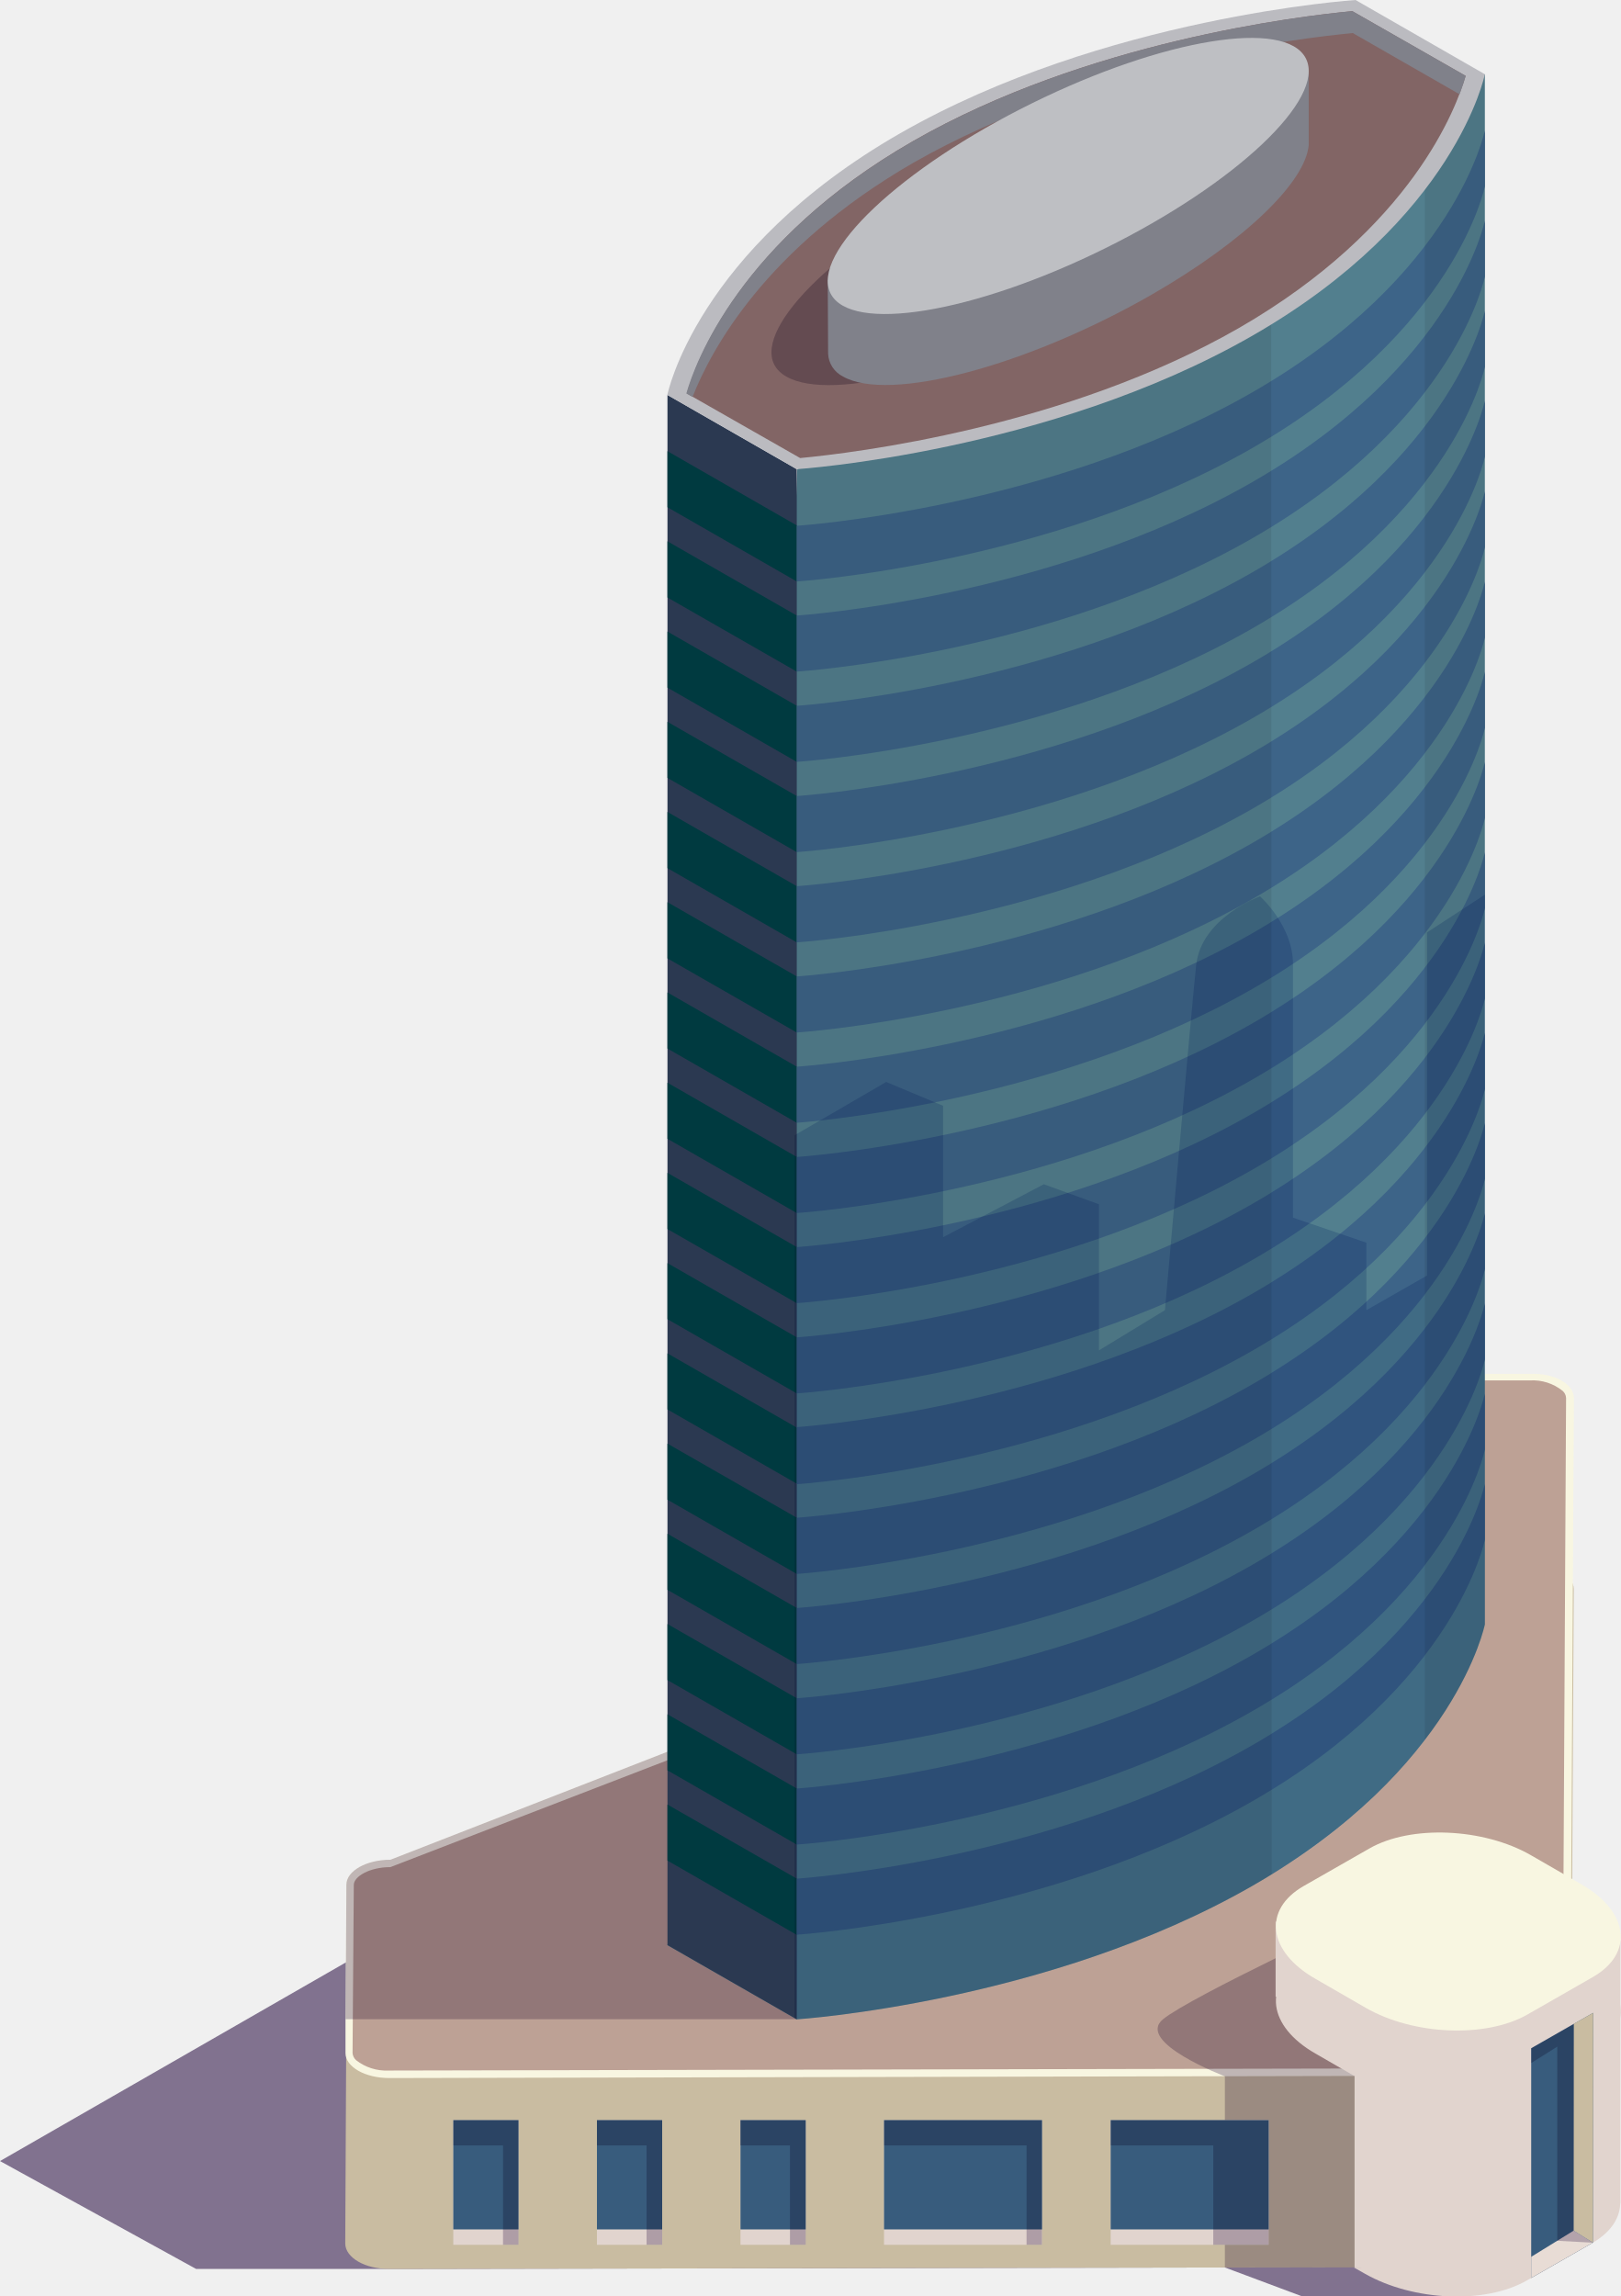
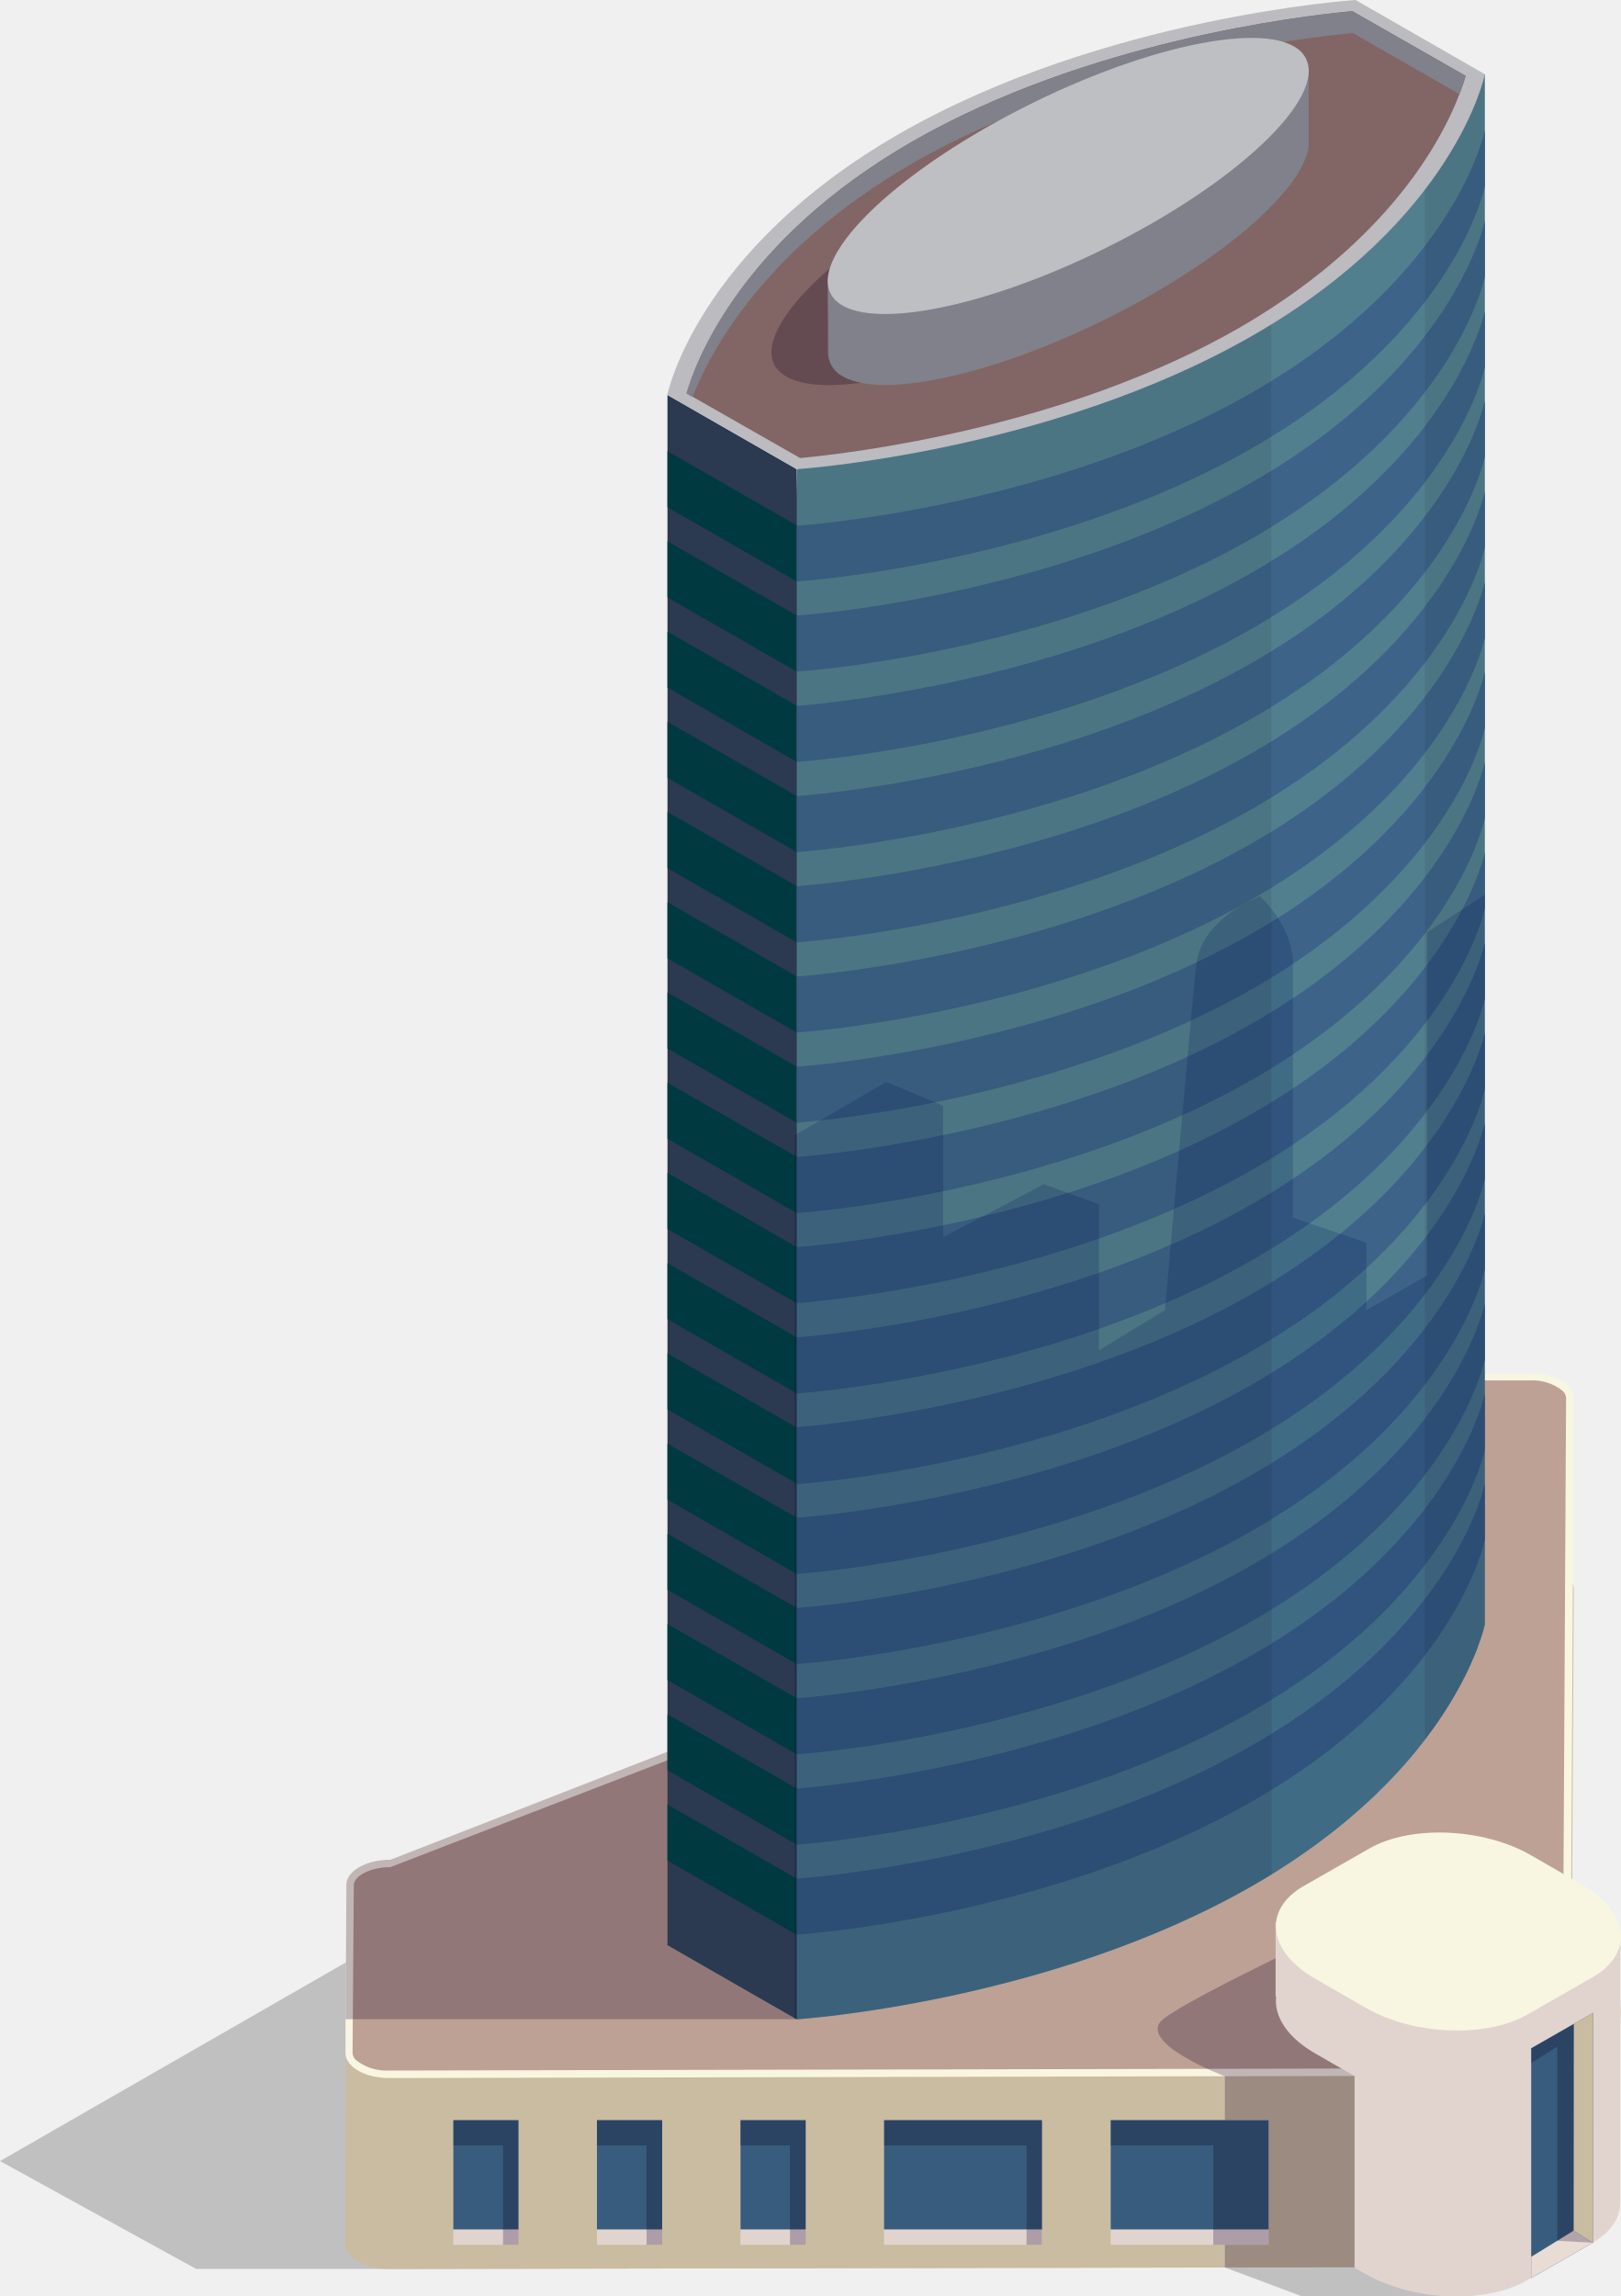
<svg xmlns="http://www.w3.org/2000/svg" width="156" height="221" viewBox="0 0 156 221" fill="none">
  <g clip-path="url(#clip0_209_456)">
    <g style="mix-blend-mode:multiply">
-       <path d="M139.372 221H125.241L117.897 218.253L37.473 218.398H18.882L0 208.011L67.868 169.031C67.868 169.031 146.874 204.721 139.372 221Z" fill="#897998" />
+       <path d="M139.372 221H125.241L117.897 218.253L37.473 218.398H18.882L0 208.011L67.868 169.031C67.868 169.031 146.874 204.721 139.372 221Z" fill="rgb(0,0,0,0.2)" />
    </g>
    <path d="M37.473 218.397L146.886 218.205C149.225 218.205 151.128 217.108 151.14 215.795L151.225 199.624C151.225 198.287 149.334 190.828 147.007 190.828L37.57 193.6C35.243 193.6 33.328 194.696 33.328 196.009L33.231 215.951C33.243 217.313 35.146 218.409 37.473 218.397Z" fill="#C9BCA1" />
    <path d="M151.14 215.771L151.479 152.957C151.479 151.619 149.589 150.547 147.262 150.547H119.097C116.77 150.547 114.855 151.643 114.855 152.957L114.516 215.771C114.516 217.108 116.406 218.181 118.733 218.181H146.886C149.225 218.205 151.128 217.108 151.14 215.771Z" fill="#C9BCA1" />
    <path d="M155.964 186.792V212.059L150.886 217.253L147.383 219.265L130.38 218.241V199.853L155.964 186.792Z" fill="#E1D4CE" />
    <path d="M151.492 134.569L151.237 181.201L151.14 197.371C151.14 198.708 149.237 199.781 146.91 199.781L37.473 200.022C35.134 200.022 33.255 198.949 33.255 197.612V194.359L33.328 181.417C33.328 180.08 35.255 179.008 37.57 179.008L88.253 159.246L113.994 135.437L114.843 134.653C114.843 133.304 116.77 132.243 119.084 132.243H147.25C149.601 132.135 151.492 133.207 151.492 134.569Z" fill="#F8F6E1" />
    <path d="M146.886 199.07C148.898 199.07 150.401 198.166 150.401 197.371L150.74 134.557C150.733 134.426 150.699 134.297 150.641 134.179C150.583 134.061 150.501 133.956 150.401 133.87C149.518 133.165 148.405 132.809 147.274 132.87H119.097C117.097 132.87 115.594 133.774 115.594 134.581L89.004 159.885L37.57 179.719C35.57 179.719 34.067 180.622 34.055 181.418L33.934 197.612C33.955 197.876 34.076 198.121 34.273 198.299C35.16 198.997 36.271 199.352 37.4 199.299L146.886 199.07Z" fill="#BDA195" />
    <g style="mix-blend-mode:multiply">
      <path d="M117.897 199.853C117.897 199.853 109.244 196.564 111.946 194.359C114.649 192.153 131.337 184.394 131.337 184.394L130.428 199.853H117.897Z" fill="#C5BDCD" />
    </g>
    <g style="mix-blend-mode:multiply">
      <path d="M129.798 132.629L76.691 194.359H33.268L33.34 181.417C33.34 180.08 35.267 179.007 37.582 179.007L88.265 159.246L114.007 135.436L129.798 132.629Z" fill="#C5BDCD" />
    </g>
    <path d="M147.007 201.095L153.322 197.48C157.297 195.202 156.788 191.178 152.207 188.551L147.359 185.756C142.778 183.117 135.773 182.828 131.81 185.117L125.483 188.732C121.52 191.021 122.017 195.034 126.611 197.66L131.458 200.456C136.039 203.083 143.008 203.372 147.007 201.095Z" fill="#E1D4CE" />
    <path d="M122.781 192.214V184.96L136.839 186.791L122.781 192.214Z" fill="#E1D4CE" />
    <path d="M147.007 193.913L153.322 190.298C157.297 188.009 156.788 183.996 152.207 181.369L147.359 178.574C142.778 175.935 135.773 175.646 131.81 177.923L125.483 181.538C121.52 183.815 122.017 187.84 126.611 190.467L131.458 193.262C136.039 195.901 143.008 196.19 147.007 193.913Z" fill="#F8F6E1" />
    <path d="M71.892 173.814L76.74 45.162L142.923 7.146V156.355C142.923 156.355 140.16 170.26 120.539 181.526C100.918 192.792 76.691 194.371 76.691 194.371L64.232 187.225C64.232 187.225 65.444 181.177 71.892 173.814Z" fill="#4C7583" />
    <path d="M64.245 38.016V187.225L76.691 194.37V45.161L64.245 38.016Z" fill="#2B3951" />
    <path d="M64.245 43.427V48.825L76.691 55.97V50.572L64.245 43.427Z" fill="#003A40" />
    <path d="M142.923 12.543V17.942C142.923 17.942 140.16 31.859 120.539 43.125C100.918 54.391 76.691 55.97 76.691 55.97V50.608C76.691 50.608 100.93 49.029 120.539 37.763C140.148 26.497 142.923 12.543 142.923 12.543Z" fill="#385C7D" />
    <path d="M64.245 52.102V57.512L76.691 64.646V59.247L64.245 52.102Z" fill="#003A40" />
    <path d="M142.923 21.231V26.63C142.923 26.63 140.16 40.547 120.539 51.813C100.918 63.079 76.691 64.646 76.691 64.646V59.248C76.691 59.248 100.93 57.669 120.539 46.403C140.148 35.137 142.923 21.231 142.923 21.231Z" fill="#385C7D" />
    <path d="M64.245 60.79V66.188L76.691 73.334V67.935L64.245 60.79Z" fill="#003A40" />
    <path d="M142.923 29.907V35.318C142.923 35.318 140.16 49.223 120.539 60.489C100.918 71.755 76.691 73.334 76.691 73.334V67.936C76.691 67.936 100.93 66.345 120.539 55.091C140.148 43.837 142.923 29.907 142.923 29.907Z" fill="#385C7D" />
    <path d="M64.245 69.478V74.876L76.691 82.021V76.623L64.245 69.478Z" fill="#003A40" />
    <path d="M142.923 38.559V43.957C142.923 43.957 140.16 57.874 120.539 69.14C100.918 80.406 76.691 82.021 76.691 82.021V76.623C76.691 76.623 100.93 75.032 120.539 63.778C140.148 52.524 142.923 38.559 142.923 38.559Z" fill="#385C7D" />
    <path d="M64.245 78.153V83.564L76.691 90.709V85.299L64.245 78.153Z" fill="#003A40" />
    <path d="M142.923 47.282V52.68C142.923 52.68 140.16 66.598 120.539 77.852C100.918 89.106 76.691 90.709 76.691 90.709V85.298C76.691 85.298 100.93 83.72 120.539 72.454C140.148 61.187 142.923 47.282 142.923 47.282Z" fill="#385C7D" />
    <path d="M64.245 86.841V92.251L76.691 99.384V93.986L64.245 86.841Z" fill="#003A40" />
    <path d="M142.923 55.97V61.368C142.923 61.368 140.16 75.286 120.539 86.54C100.918 97.794 76.691 99.385 76.691 99.385V93.986C76.691 93.986 100.93 92.408 120.539 81.142C140.148 69.875 142.923 55.97 142.923 55.97Z" fill="#385C7D" />
    <path d="M64.245 95.529V100.927L76.691 108.072V102.674L64.245 95.529Z" fill="#003A40" />
    <path d="M142.923 64.645V70.056C142.923 70.056 140.16 83.961 120.539 95.191C100.918 106.421 76.691 108.072 76.691 108.072V102.674C76.691 102.674 100.93 101.083 120.539 89.829C140.148 78.575 142.923 64.645 142.923 64.645Z" fill="#385C7D" />
    <path d="M64.245 104.216V109.614L76.691 116.76V111.362L64.245 104.216Z" fill="#003A40" />
    <path d="M142.923 73.334V78.732C142.923 78.732 140.16 92.649 120.539 103.915C100.918 115.181 76.691 116.76 76.691 116.76V111.362C76.691 111.362 100.93 109.771 120.539 98.505C140.148 87.239 142.923 73.334 142.923 73.334Z" fill="#385C7D" />
    <path d="M64.245 112.892V118.302L76.691 125.436V120.037L64.245 112.892Z" fill="#003A40" />
    <path d="M142.923 82.021V87.419C142.923 87.419 140.16 101.336 120.539 112.591C100.918 123.845 76.691 125.435 76.691 125.435V120.037C76.691 120.037 100.93 118.459 120.539 107.192C140.148 95.926 142.923 82.021 142.923 82.021Z" fill="#385C7D" />
    <path d="M64.245 121.58V126.978L76.691 134.123V128.725L64.245 121.58Z" fill="#003A40" />
    <path d="M142.923 90.709V96.107C142.923 96.107 140.16 110.012 120.539 121.279C100.918 132.545 76.691 134.123 76.691 134.123V128.725C76.691 128.725 100.93 127.135 120.539 115.88C140.148 104.626 142.923 90.709 142.923 90.709Z" fill="#385C7D" />
    <path d="M64.245 130.268V135.666L76.691 142.811V137.413L64.245 130.268Z" fill="#003A40" />
    <path d="M142.923 99.384V104.831C142.923 104.831 140.16 118.748 120.539 130.014C100.918 141.28 76.691 142.859 76.691 142.859V137.364C76.691 137.364 100.93 135.774 120.539 124.52C140.148 113.265 142.923 99.384 142.923 99.384Z" fill="#385C7D" />
    <path d="M64.245 138.955V144.353L76.691 151.499V146.088L64.245 138.955Z" fill="#003A40" />
    <path d="M142.923 108.072V113.47C142.923 113.47 140.16 127.388 120.539 138.642C100.918 149.896 76.691 151.499 76.691 151.499V146.088C76.691 146.088 100.93 144.51 120.539 133.244C140.148 121.977 142.923 108.072 142.923 108.072Z" fill="#385C7D" />
    <path d="M64.245 147.631V153.029L76.691 160.174V154.776L64.245 147.631Z" fill="#003A40" />
    <path d="M142.923 116.76V122.158C142.923 122.158 140.16 136.075 120.539 147.329C100.918 158.584 76.691 160.174 76.691 160.174V154.776C76.691 154.776 100.93 153.197 120.539 141.931C140.148 130.665 142.923 116.76 142.923 116.76Z" fill="#385C7D" />
    <path d="M64.245 156.318V161.717L76.691 168.862V163.464L64.245 156.318Z" fill="#003A40" />
    <path d="M142.923 125.436V130.846C142.923 130.846 140.16 144.751 120.539 156.017C100.918 167.283 76.691 168.862 76.691 168.862V163.464C76.691 163.464 100.93 161.873 120.539 150.619C140.148 139.365 142.923 125.436 142.923 125.436Z" fill="#385C7D" />
    <path d="M64.245 165.006V170.404L76.691 177.549V172.151L64.245 165.006Z" fill="#003A40" />
    <path d="M142.923 134.123V139.521C142.923 139.521 140.16 153.438 120.539 164.705C100.918 175.971 76.691 177.549 76.691 177.549V172.151C76.691 172.151 100.93 170.561 120.539 159.294C140.148 148.028 142.923 134.123 142.923 134.123Z" fill="#385C7D" />
    <path d="M64.245 173.694V179.092L76.691 186.237V180.827L64.245 173.694Z" fill="#003A40" />
    <path d="M142.923 142.811V148.209C142.923 148.209 140.16 162.126 120.539 173.381C100.918 184.635 76.691 186.225 76.691 186.225V180.827C76.691 180.827 100.93 179.249 120.539 167.982C140.148 156.716 142.923 142.811 142.923 142.811Z" fill="#385C7D" />
    <g style="mix-blend-mode:color-dodge">
      <path d="M122.405 180.405C128.071 177.033 133.067 172.655 137.142 167.488V15.785L122.357 25.425L122.405 180.405Z" fill="#141414" />
    </g>
    <path d="M146.886 218.205C149.225 218.205 151.128 217.108 151.14 215.795V206.372L152.158 206.962C156.739 209.589 157.248 213.602 153.273 215.891L146.959 219.506C142.984 221.795 136.052 221.506 131.398 218.867L130.331 218.265L146.886 218.205Z" fill="#E1D4CE" />
    <g style="mix-blend-mode:multiply">
      <path d="M117.897 199.853V218.253L130.38 218.241V199.853H117.897Z" fill="#C5BDCD" />
    </g>
    <path d="M86.617 12.845C106.238 1.591 130.477 0 130.477 0L142.923 7.145C142.923 7.145 140.16 21.062 120.539 32.317C100.918 43.571 76.691 45.161 76.691 45.161L64.232 38.016C64.232 38.016 67.008 24.099 86.617 12.845Z" fill="#BBBBC0" />
    <path d="M119.254 31.57C135.967 21.93 140.221 10.267 141.069 7.302L130.162 1.073C124.987 1.555 104.541 4.025 87.865 13.592C71.189 23.16 66.959 34.944 66.111 37.872L77.018 44.09C82.133 43.608 102.578 41.149 119.254 31.57Z" fill="#826565" />
    <path d="M130.21 3.181C125.035 3.675 104.59 6.134 87.914 15.665C73.613 23.919 68.426 33.739 66.656 38.209L66.062 37.872C66.911 34.896 71.201 23.16 87.877 13.592C104.553 4.025 124.999 1.543 130.174 1.073L141.081 7.302C140.96 7.724 140.766 8.327 140.487 9.074L130.21 3.181Z" fill="#80818A" />
    <g style="mix-blend-mode:multiply">
      <path d="M75.685 36.245C80.109 38.788 93.416 35.257 105.402 28.377C117.388 21.497 123.581 13.917 119.121 11.315C114.661 8.712 101.402 12.303 89.404 19.195C77.406 26.087 71.274 33.739 75.685 36.245Z" fill="#C5BDCD" />
    </g>
    <path d="M79.672 26.931L81.127 27.087L86.835 24.533C89.358 22.556 92.028 20.772 94.822 19.195C102.881 14.568 111.498 11.459 117.679 10.688L125.968 6.965V13.978C125.641 17.508 119.909 23.147 110.843 28.365C98.845 35.245 85.538 38.776 81.127 36.233C80.719 36.028 80.374 35.719 80.124 35.338C79.876 34.957 79.732 34.518 79.709 34.064L79.672 26.931Z" fill="#80818A" />
    <path d="M106.313 23.931C118.95 17.691 127.63 9.502 125.701 5.64C123.772 1.777 111.964 3.705 99.327 9.944C86.69 16.184 78.009 24.373 79.938 28.235C81.868 32.098 93.676 30.17 106.313 23.931Z" fill="#BEBFC3" />
    <g style="mix-blend-mode:multiply">
      <path d="M137.36 89.745V122.773L131.519 126.11V119.616L124.453 117.206V92.781C124.453 89.094 121.278 86.275 121.278 86.275C121.278 86.275 115.618 88.335 115.134 92.902C114.649 97.469 112.128 126.11 112.128 126.11L105.777 129.978V115.917L100.469 113.989L90.774 119.086V106.434L85.296 104.144L76.473 109.277V194.25L76.691 194.371C76.691 194.371 100.93 192.78 120.539 181.526C140.148 170.272 142.923 156.355 142.923 156.355V86.118L137.36 89.745Z" fill="#C7D6ED" />
    </g>
    <path d="M49.907 204.071H43.63V216.072H49.907V204.071Z" fill="#E1D4CE" />
    <path d="M63.736 204.071H57.458V216.072H63.736V204.071Z" fill="#E1D4CE" />
    <path d="M77.552 204.071H71.274V216.072H77.552V204.071Z" fill="#E1D4CE" />
    <path d="M100.3 204.071H85.09V216.072H100.3V204.071Z" fill="#E1D4CE" />
    <path d="M122.114 204.071H106.905V216.072H122.114V204.071Z" fill="#E1D4CE" />
    <path d="M49.907 204.071H43.63V214.59H49.907V204.071Z" fill="#385C7D" />
    <path d="M63.736 204.071H57.458V214.59H63.736V204.071Z" fill="#385C7D" />
    <path d="M77.552 204.071H71.274V214.59H77.552V204.071Z" fill="#385C7D" />
    <path d="M100.3 204.071H85.09V214.59H100.3V204.071Z" fill="#385C7D" />
    <path d="M122.114 204.071H106.905V214.59H122.114V204.071Z" fill="#385C7D" />
    <g style="mix-blend-mode:multiply">
      <path d="M49.907 204.071V216.072H48.417V206.505H43.642V204.071H49.907Z" fill="#C5BDCD" />
    </g>
    <g style="mix-blend-mode:multiply">
      <path d="M63.736 204.071V216.072H62.233V206.505H57.458V204.071H63.736Z" fill="#C5BDCD" />
    </g>
    <g style="mix-blend-mode:multiply">
      <path d="M77.552 204.071V216.072H76.037V206.505H71.262V204.071H77.552Z" fill="#C5BDCD" />
    </g>
    <g style="mix-blend-mode:multiply">
      <path d="M100.287 204.071V216.072H98.809V206.505H85.102V204.071H100.287Z" fill="#C5BDCD" />
    </g>
    <g style="mix-blend-mode:multiply">
      <path d="M122.114 204.071V216.072H116.782V206.505H106.917V204.071H122.114Z" fill="#C5BDCD" />
    </g>
    <path d="M147.383 219.265V197.154L153.346 193.744L153.322 215.867L147.383 219.265Z" fill="#385C7D" />
    <path d="M151.48 194.805L151.467 214.71L153.322 215.867L153.346 193.744L151.48 194.805Z" fill="#C9BCA1" />
    <path d="M151.467 214.71L147.383 217.229V219.265L153.322 215.867L151.467 214.71Z" fill="#E8DCD5" />
    <g style="mix-blend-mode:multiply">
      <path d="M153.322 215.867L149.892 215.686V196.998L147.383 198.576V197.154L151.48 194.805L151.467 214.71L153.322 215.867Z" fill="#C5BDCD" />
    </g>
  </g>
  <defs>
    <clipPath id="clip0_209_456">
      <rect width="156" height="221" fill="white" />
    </clipPath>
  </defs>
</svg>
